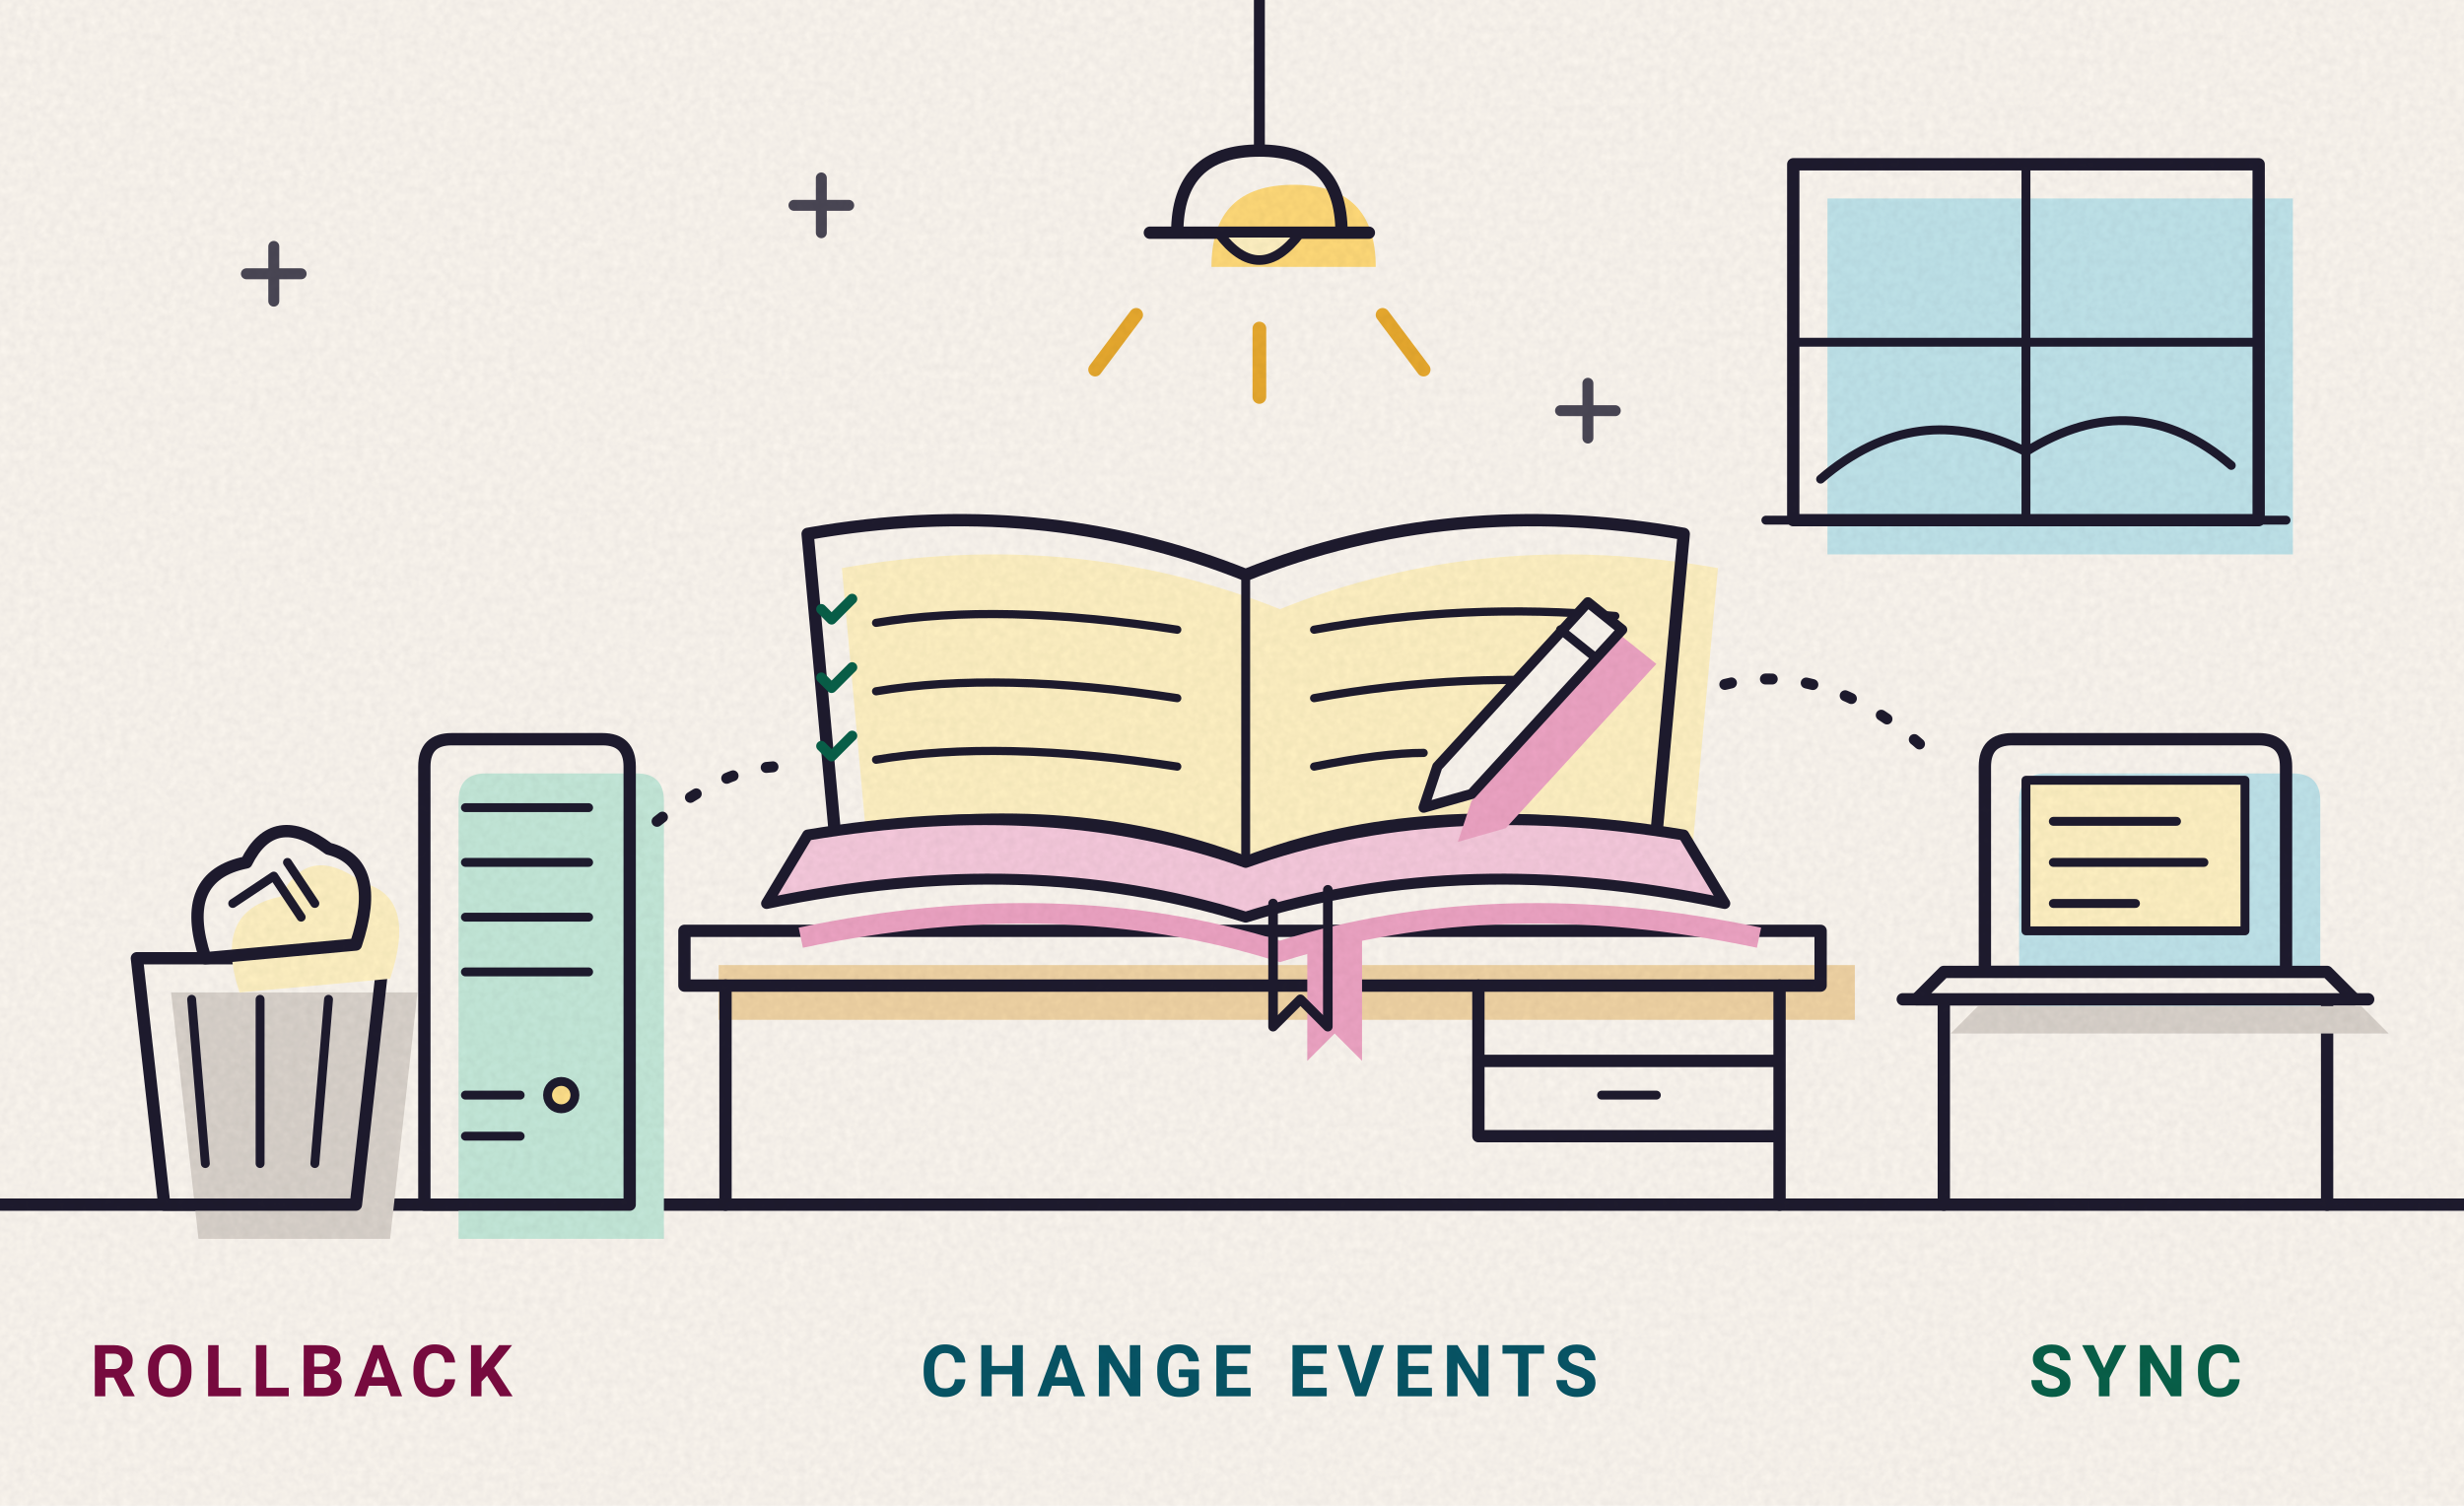
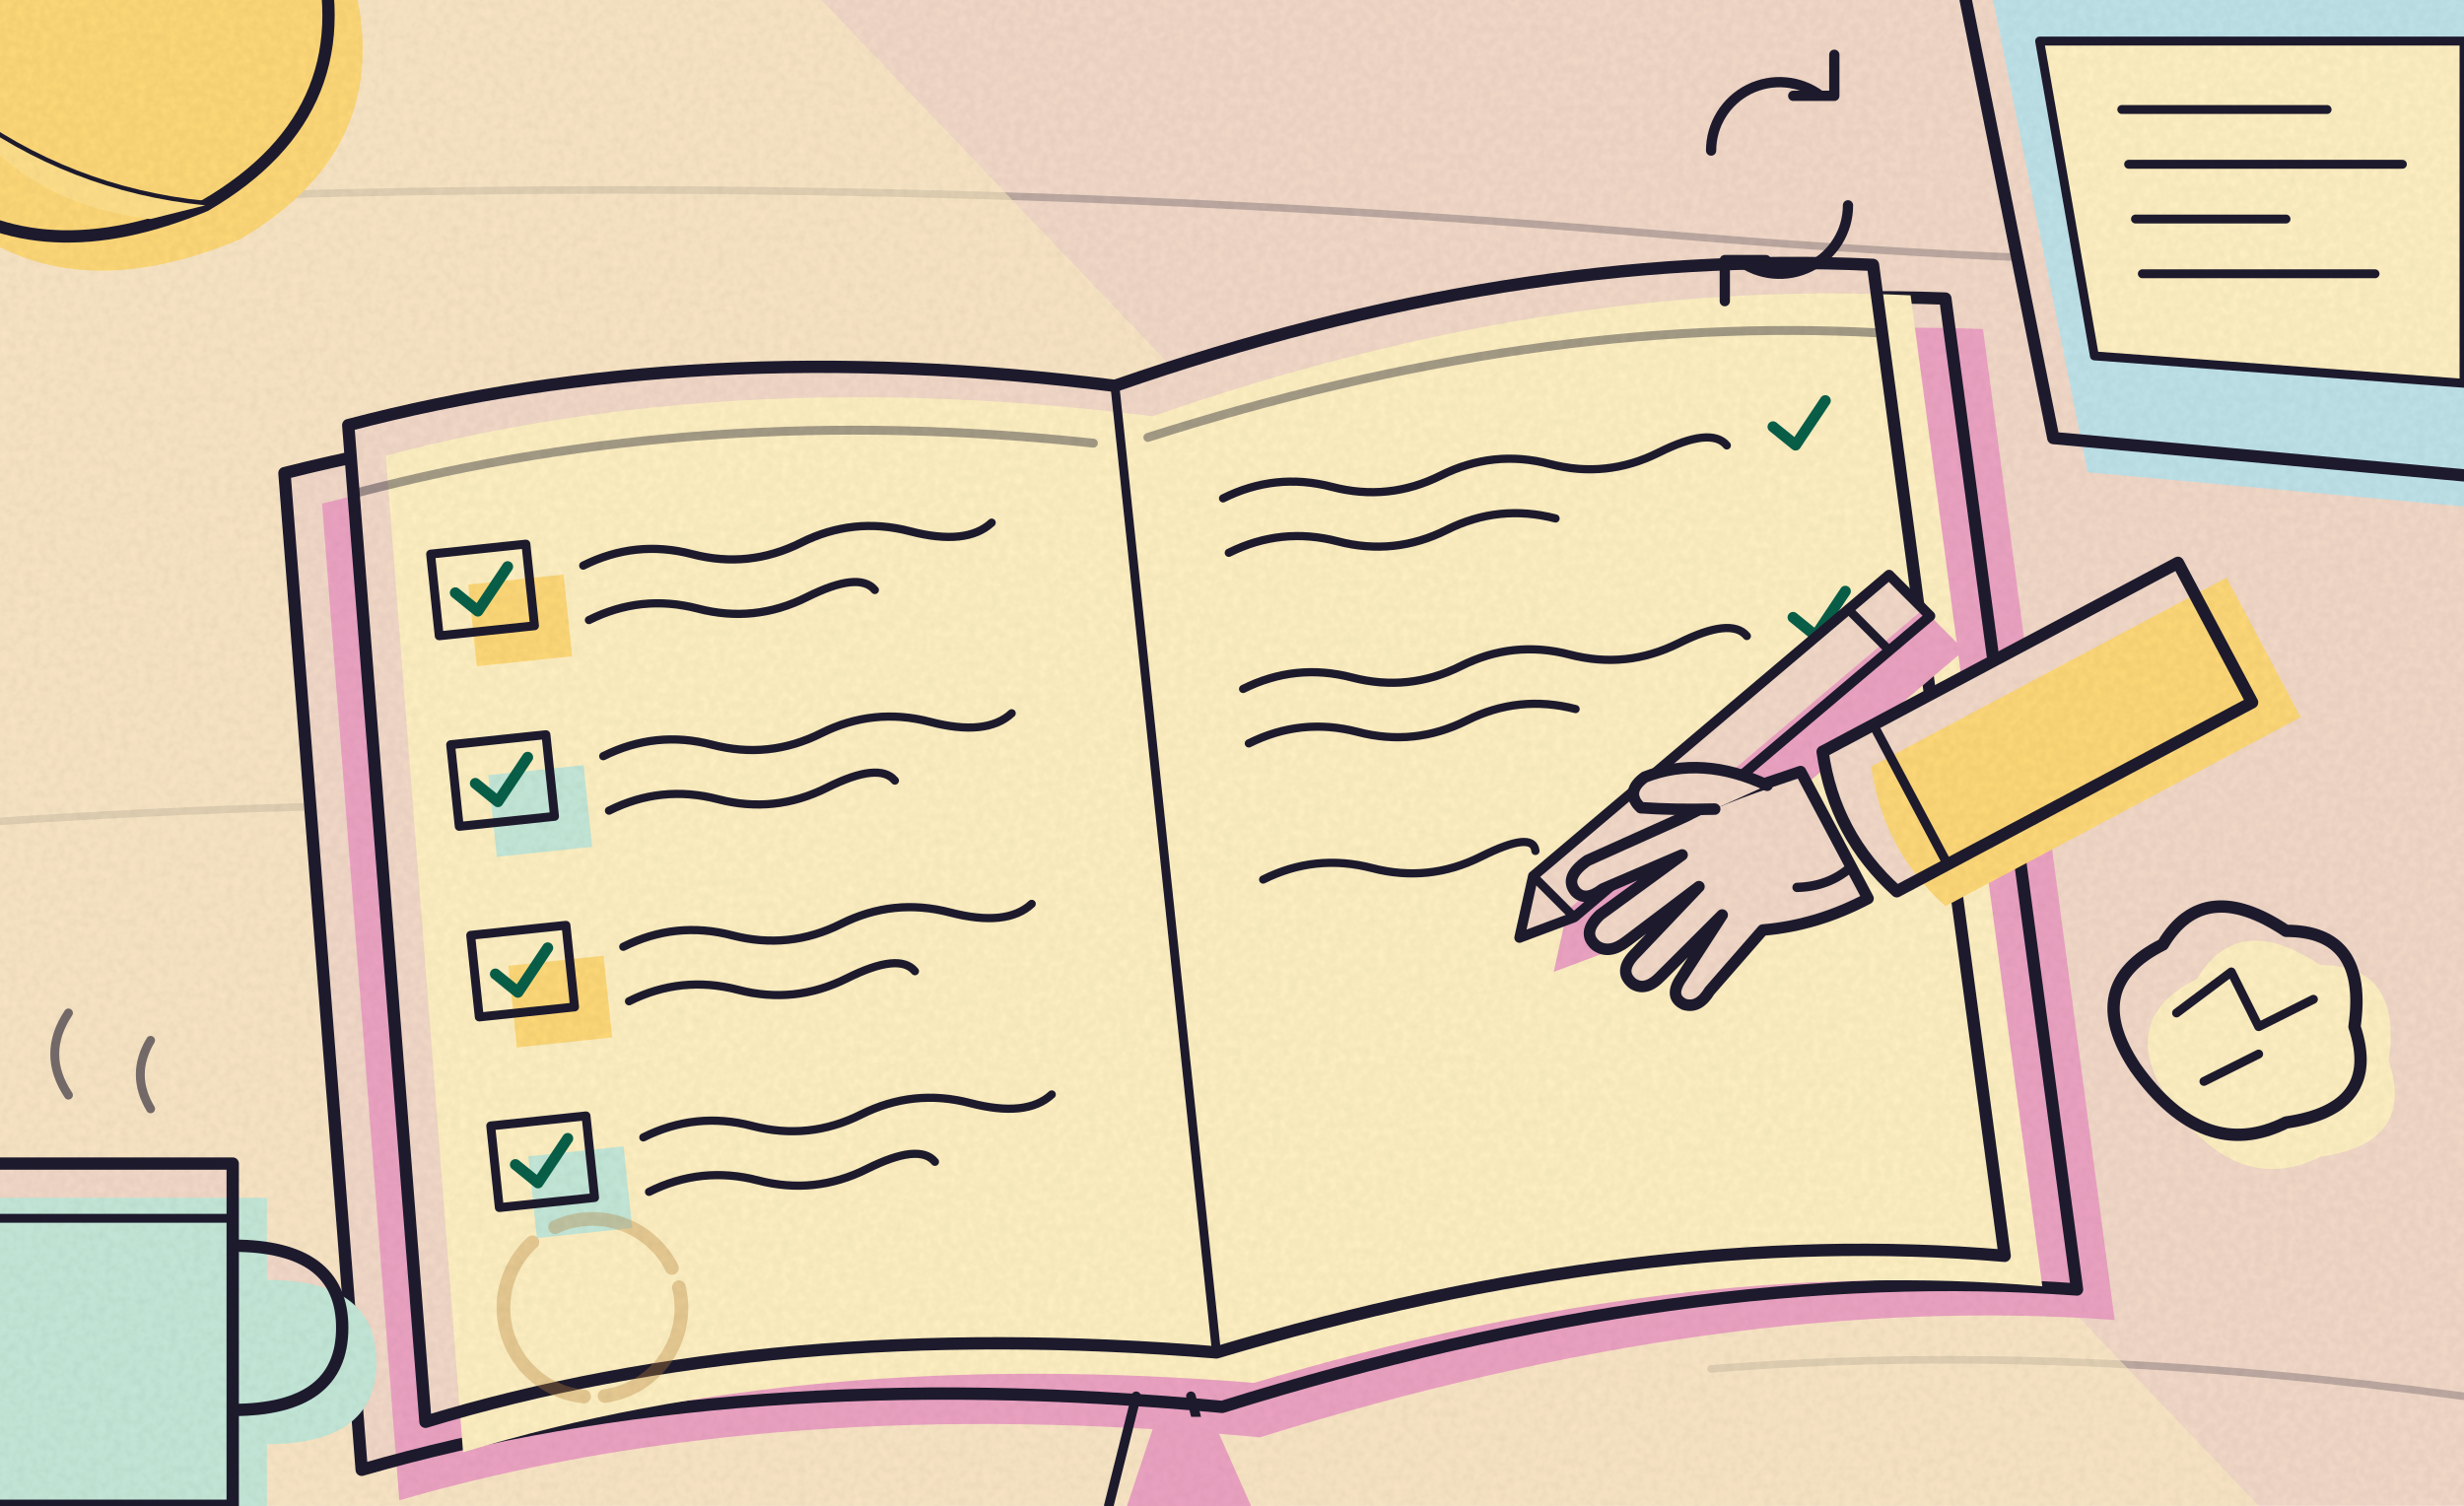
<svg xmlns="http://www.w3.org/2000/svg" xmlns:xlink="http://www.w3.org/1999/xlink" viewBox="0 0 360 220">
  <defs>
    <filter id="dy-grain" x="0" y="0" width="100%" height="100%">
      <feTurbulence type="fractalNoise" baseFrequency=".85" numOctaves="2" stitchTiles="stitch" />
      <feColorMatrix values="0 0 0 0 0  0 0 0 0 0  0 0 0 0 0  0 0 0 .06 0" />
    </filter>
    <g id="dy-s1">
-       <path d="M172 34 Q172 22 184 22 Q196 22 196 34Z M168 34 H200" />
+       <path d="M286 -6 L366 -6 L366 70 L300 64Z" />
    </g>
    <g id="dy-s2">
-       <path d="M262 24 H330 V76 H262Z" />
+       <path d="M44 202 Q100 192 170 206 Q240 192 296 202 L292 56 Q236 48 170 62 Q104 48 48 56Z" />
    </g>
    <g id="dy-s3">
-       <path d="M100 136 H266 V144 H100Z" />
+       <path d="M54 196 Q106 186 170 198 Q234 186 286 196 L282 50 Q230 42 170 56 Q110 42 58 50Z" />
    </g>
    <g id="dy-s4">
-       <path d="M106 144 V176 M260 144 V176 M216 144 V166 H260 M216 155 H260" />
+       <path d="M68 70 h14 v12 h-14z" />
    </g>
    <g id="dy-s5">
-       <path d="M182 126 Q156 116 122 122 L118 78 Q152 72 182 84 Q212 72 246 78 L242 122 Q208 116 182 126Z" />
+       <path d="M68 98 h14 v12 h-14z" />
    </g>
    <g id="dy-s6">
-       <path d="M210 112 L232 88 L237 92 L215 116 L208 118Z" />
+       <path d="M68 126 h14 v12 h-14z" />
    </g>
    <g id="dy-s7">
-       <path d="M186 132 V150 L190 146 L194 150 V130" />
+       <path d="M68 154 h14 v12 h-14z" />
    </g>
    <g id="dy-s8">
-       <path d="M62 176 V112 Q62 108 66 108 H88 Q92 108 92 112 V176Z" />
+       <path d="M166 204 L162 220 M174 204 L178 220" />
    </g>
    <g id="dy-s9">
-       <path d="M284 176 V146 M340 176 V146 M278 146 H346" />
+       <path d="M224 128 L276 84 L282 90 L230 134 L222 137Z" />
    </g>
    <g id="dy-s10">
-       <path d="M290 142 V112 Q290 108 294 108 H330 Q334 108 334 112 V142Z" />
+       <path d="M4 -11 H60 V11 H4 Q0 0 4 -11Z" />
    </g>
    <g id="dy-s11">
-       <path d="M284 142 H340 L344 146 H280Z" />
+       <path d="M0 -10 C-6 -11 -12 -12 -17 -12 L-32 -13 Q-36 -12.5 -35.5 -10 Q-35 -8 -32 -8.5 L-20 -7.5 L-34 -5.5 Q-37.5 -4.5 -36.5 -2 Q-35.5 0 -32.5 -0.5 L-20 -2.5 L-32 1.5 Q-35.5 2.5 -34.5 5 Q-33.5 7 -30.5 6 L-19 2.5 L-28 7.5 Q-31 9 -29.5 11 Q-28 12.5 -25.5 11 L-15 7 Q-8 10 0 10Z" />
    </g>
    <g id="dy-s12">
-       <path d="M14 140 H50 L46 176 H18Z" />
+       <path d="M-5 -10.5 Q-11 -18.5 -19.5 -19.5 Q-23 -19 -22 -16 Q-18 -13.5 -13 -11" />
    </g>
    <g id="dy-s13">
-       <path d="M24 140 Q20 128 30 126 Q34 118 42 124 Q50 126 46 138 Z" />
+       <path d="M312 156 Q304 144 316 138 Q322 128 334 136 Q346 136 344 150 Q348 162 334 164 Q322 170 312 156Z" />
+     </g>
+     <g id="dy-s14">
+       <path d="M-10 -10 L46 -10 Q54 16 30 30 Q6 40 -10 28Z" />
+     </g>
+     <g id="dy-s15">
+       <path d="M-6 170 H34 V220 H-6Z M34 182 Q50 182 50 194 Q50 206 34 206" />
    </g>
  </defs>
-   <rect width="360" height="220" fill="#FBF6EF" />
-   <path d="M184 0 V22" fill="none" stroke="#1E1B2E" stroke-linejoin="round" stroke-linecap="round" stroke-width="1.6" />
-   <use xlink:href="#dy-s1" fill="#FBF6EF" />
-   <use xlink:href="#dy-s1" transform="translate(5 5)" fill="#FFD978" />
-   <g fill="none" stroke="#1E1B2E" stroke-linejoin="round" stroke-linecap="round" stroke-width="1.8">
-     <use xlink:href="#dy-s1" />
-   </g>
-   <path d="M178 34 Q184 42 190 34Z" fill="#FFF1C2" stroke="#1E1B2E" stroke-width="1.4" />
-   <g stroke="#E7A92E" stroke-width="2" stroke-linecap="round">
-     <path d="M166 46 L160 54 M184 48 V58 M202 46 L208 54" />
-   </g>
-   <use xlink:href="#dy-s2" fill="#FBF6EF" />
-   <use xlink:href="#dy-s2" transform="translate(5 5)" fill="#BFE3EA" />
-   <g fill="none" stroke="#1E1B2E" stroke-linejoin="round" stroke-linecap="round" stroke-width="1.8">
-     <use xlink:href="#dy-s2" />
-     <g stroke-width="1.3">
-       <path d="M296 24 V76 M262 50 H330 M258 76 H334" />
-       <path d="M266 70 Q280 58 296 66 Q312 56 326 68" />
-     </g>
-   </g>
-   <path d="M40 36 v8 M36 40 h8 M120 26 v8 M116 30 h8 M232 56 v8 M228 60 h8" fill="none" stroke="#1E1B2E" stroke-linejoin="round" stroke-linecap="round" stroke-width="1.6" opacity=".8" />
-   <path d="M0 176 H360" stroke="#1E1B2E" stroke-width="1.8" />
-   <path d="" fill="none" stroke="#1E1B2E" stroke-linejoin="round" stroke-linecap="round" stroke-width="1.4" />
-   <use xlink:href="#dy-s3" fill="#FBF6EF" />
-   <use xlink:href="#dy-s3" transform="translate(5 5)" fill="#F0D3A4" />
-   <g fill="none" stroke="#1E1B2E" stroke-linejoin="round" stroke-linecap="round" stroke-width="1.8">
-     <use xlink:href="#dy-s3" />
-   </g>
-   <g fill="none" stroke="#1E1B2E" stroke-linejoin="round" stroke-linecap="round" stroke-width="1.8">
-     <use xlink:href="#dy-s4" />
-     <g stroke-width="1.3">
-       <path d="M234 160 h8" />
-     </g>
-   </g>
-   <use xlink:href="#dy-s5" fill="#FBF6EF" />
-   <use xlink:href="#dy-s5" transform="translate(5 5)" fill="#FFF1C2" />
-   <g fill="none" stroke="#1E1B2E" stroke-linejoin="round" stroke-linecap="round" stroke-width="1.8">
-     <use xlink:href="#dy-s5" />
-     <g stroke-width="1.3">
-       <path d="M182 84 V126" />
-     </g>
-   </g>
-   <path d="M112 132 Q150 124 182 134 Q214 124 252 132 L246 122 Q210 116 182 126 Q154 116 118 122Z" fill="#F6C9DC" stroke="#1E1B2E" stroke-width="1.6" stroke-linejoin="round" />
-   <path d="M112 132 Q150 124 182 134 Q214 124 252 132" transform="translate(5 5)" fill="none" stroke="#EDA3C3" stroke-width="3" />
-   <path d="M128 91 Q146 88 172 92" fill="none" stroke="#1E1B2E" stroke-linejoin="round" stroke-linecap="round" stroke-width="1.2" />
-   <path d="M126 87 l1.5 1.5 l3 -3" fill="none" stroke="#086049" stroke-width="1.5" stroke-linecap="round" stroke-linejoin="round" transform="translate(-6 2)" />
-   <path d="M128 101 Q146 98 172 102" fill="none" stroke="#1E1B2E" stroke-linejoin="round" stroke-linecap="round" stroke-width="1.2" />
-   <path d="M126 97 l1.5 1.5 l3 -3" fill="none" stroke="#086049" stroke-width="1.5" stroke-linecap="round" stroke-linejoin="round" transform="translate(-6 2)" />
-   <path d="M128 111 Q146 108 172 112" fill="none" stroke="#1E1B2E" stroke-linejoin="round" stroke-linecap="round" stroke-width="1.2" />
-   <path d="M126 107 l1.5 1.5 l3 -3" fill="none" stroke="#086049" stroke-width="1.5" stroke-linecap="round" stroke-linejoin="round" transform="translate(-6 2)" />
-   <path d="M192 92 Q214 88 236 90" fill="none" stroke="#1E1B2E" stroke-linejoin="round" stroke-linecap="round" stroke-width="1.2" />
-   <path d="M192 102 Q214 98 236 100" fill="none" stroke="#1E1B2E" stroke-linejoin="round" stroke-linecap="round" stroke-width="1.2" />
-   <path d="M192 112 Q202 110 208 110" fill="none" stroke="#1E1B2E" stroke-linejoin="round" stroke-linecap="round" stroke-width="1.2" />
-   <use xlink:href="#dy-s6" fill="#FBF6EF" />
-   <use xlink:href="#dy-s6" transform="translate(5 5)" fill="#EDA3C3" />
-   <g fill="none" stroke="#1E1B2E" stroke-linejoin="round" stroke-linecap="round" stroke-width="1.5">
-     <use xlink:href="#dy-s6" />
-     <g stroke-width="1.3">
-       <path d="M228 92 L233 96" />
-     </g>
-   </g>
-   <use xlink:href="#dy-s7" transform="translate(5 5)" fill="#EDA3C3" />
-   <g fill="none" stroke="#1E1B2E" stroke-linejoin="round" stroke-linecap="round" stroke-width="1.4">
-     <use xlink:href="#dy-s7" />
-   </g>
-   <use xlink:href="#dy-s8" fill="#FBF6EF" />
-   <use xlink:href="#dy-s8" transform="translate(5 5)" fill="#C4E8D9" />
-   <g fill="none" stroke="#1E1B2E" stroke-linejoin="round" stroke-linecap="round" stroke-width="1.8">
-     <use xlink:href="#dy-s8" />
-     <g stroke-width="1.3">
-       <path d="M68 118 H86 M68 126 H86 M68 134 H86 M68 142 H86" />
-       <circle cx="82" cy="160" r="2" fill="#FFE08A" />
-       <path d="M68 160 h8 M68 166 h8" />
-     </g>
-   </g>
-   <path d="M96 120 Q106 112 114 112" fill="none" stroke="#1E1B2E" stroke-linejoin="round" stroke-linecap="round" stroke-width="1.6" stroke-dasharray="1 5" />
-   <g fill="none" stroke="#1E1B2E" stroke-linejoin="round" stroke-linecap="round" stroke-width="1.8">
-     <use xlink:href="#dy-s9" />
-   </g>
-   <use xlink:href="#dy-s10" fill="#FBF6EF" />
-   <use xlink:href="#dy-s10" transform="translate(5 5)" fill="#BFE3EA" />
-   <g fill="none" stroke="#1E1B2E" stroke-linejoin="round" stroke-linecap="round" stroke-width="1.8">
-     <use xlink:href="#dy-s10" />
-     <g stroke-width="1.3">
-       <path d="M296 114 H328 V136 H296Z" fill="#FFF1C2" />
-       <path d="M300 120 h18 M300 126 h22 M300 132 h12" />
-     </g>
-   </g>
-   <use xlink:href="#dy-s11" fill="#FBF6EF" />
-   <use xlink:href="#dy-s11" transform="translate(5 5)" fill="#D9D2CB" />
-   <g fill="none" stroke="#1E1B2E" stroke-linejoin="round" stroke-linecap="round" stroke-width="1.8">
-     <use xlink:href="#dy-s11" />
-   </g>
-   <path d="M252 100 Q268 96 284 112" fill="none" stroke="#1E1B2E" stroke-linejoin="round" stroke-linecap="round" stroke-width="1.6" stroke-dasharray="1 5" />
-   <g transform="translate(6 0)">
-     <use xlink:href="#dy-s12" fill="#FBF6EF" />
-     <use xlink:href="#dy-s12" transform="translate(5 5)" fill="#D9D2CB" />
-     <g fill="none" stroke="#1E1B2E" stroke-linejoin="round" stroke-linecap="round" stroke-width="1.8">
-       <use xlink:href="#dy-s12" />
+   <rect width="360" height="220" fill="#F3D9C8" />
+   <g stroke-linejoin="round" stroke-linecap="round">
+     <path d="M0 30 Q120 24 240 34 T360 30 M0 120 Q90 114 180 122 M250 200 Q300 196 360 204 M0 196 Q40 192 70 198" fill="none" stroke="#1E1B2E" stroke-width="1.1" opacity=".25" />
+     <path d="M0 0 H120 L330 220 H0Z" fill="#FFF1C2" opacity=".55" />
+     <use xlink:href="#dy-s1" fill="#F3D9C8" />
+     <use xlink:href="#dy-s1" transform="translate(5 5)" fill="#BFE3EA" />
+     <g fill="none" stroke="#1E1B2E" stroke-width="1.8">
+       <use xlink:href="#dy-s1" />
      <g stroke-width="1.3">
-         <path d="M22 146 L24 170 M32 146 V170 M42 146 L40 170" />
+         <path d="M298 6 L360 6 L360 56 L306 52Z" fill="#FFF1C2" />
+         <path d="M310 16 h30 M311 24 h40 M312 32 h22 M313 40 h34" />
      </g>
    </g>
-     <use xlink:href="#dy-s13" fill="#FBF6EF" />
+     <g transform="rotate(-6 170 124)">
+       <use xlink:href="#dy-s2" fill="#F3D9C8" />
+       <use xlink:href="#dy-s2" transform="translate(5 5)" fill="#EDA3C3" />
+       <g fill="none" stroke="#1E1B2E" stroke-width="1.8">
+         <use xlink:href="#dy-s2" />
+       </g>
+       <use xlink:href="#dy-s3" fill="#F3D9C8" />
+       <use xlink:href="#dy-s3" transform="translate(5 5)" fill="#FFF1C2" />
+       <g fill="none" stroke="#1E1B2E" stroke-width="1.8">
+         <use xlink:href="#dy-s3" />
+         <g stroke-width="1.3">
+           <path d="M170 56 V198" />
+           <path d="M58 60 Q110 52 166 64 M174 64 Q232 52 282 60" opacity=".4" />
+         </g>
+       </g>
+       <use xlink:href="#dy-s4" transform="translate(5 5)" fill="#FFD978" />
+       <g fill="none" stroke="#1E1B2E" stroke-width="1.3">
+         <use xlink:href="#dy-s4" />
+       </g>
+       <path d="M71 76 l3 3 l5 -6" fill="none" stroke="#086049" stroke-width="1.6" />
+       <path d="M90 74 q8 -3 16 0 t16 0 t16 0 t12 0 M90 82 q8 -3 16 0 t16 0 t10 0" fill="none" stroke="#1E1B2E" stroke-width="1.2" />
+       <use xlink:href="#dy-s5" transform="translate(5 5)" fill="#C4E8D9" />
+       <g fill="none" stroke="#1E1B2E" stroke-width="1.3">
+         <use xlink:href="#dy-s5" />
+       </g>
+       <path d="M71 104 l3 3 l5 -6" fill="none" stroke="#086049" stroke-width="1.6" />
+       <path d="M90 102 q8 -3 16 0 t16 0 t16 0 t12 0 M90 110 q8 -3 16 0 t16 0 t10 0" fill="none" stroke="#1E1B2E" stroke-width="1.2" />
+       <use xlink:href="#dy-s6" transform="translate(5 5)" fill="#FFD978" />
+       <g fill="none" stroke="#1E1B2E" stroke-width="1.3">
+         <use xlink:href="#dy-s6" />
+       </g>
+       <path d="M71 132 l3 3 l5 -6" fill="none" stroke="#086049" stroke-width="1.6" />
+       <path d="M90 130 q8 -3 16 0 t16 0 t16 0 t12 0 M90 138 q8 -3 16 0 t16 0 t10 0" fill="none" stroke="#1E1B2E" stroke-width="1.2" />
+       <use xlink:href="#dy-s7" transform="translate(5 5)" fill="#C4E8D9" />
+       <g fill="none" stroke="#1E1B2E" stroke-width="1.3">
+         <use xlink:href="#dy-s7" />
+       </g>
+       <path d="M71 160 l3 3 l5 -6" fill="none" stroke="#086049" stroke-width="1.6" />
+       <path d="M90 158 q8 -3 16 0 t16 0 t16 0 t12 0 M90 166 q8 -3 16 0 t16 0 t10 0" fill="none" stroke="#1E1B2E" stroke-width="1.2" />
+       <path d="M184 74 q8 -3 16 0 t16 0 t16 0 t16 0 t10 0 M184 82 q8 -3 16 0 t16 0 t16 0" fill="none" stroke="#1E1B2E" stroke-width="1.2" />
+       <path d="M265 72 l3 3 l5 -6" fill="none" stroke="#086049" stroke-width="1.6" />
+       <path d="M184 102 q8 -3 16 0 t16 0 t16 0 t16 0 t10 0 M184 110 q8 -3 16 0 t16 0 t16 0" fill="none" stroke="#1E1B2E" stroke-width="1.2" />
+       <path d="M265 100 l3 3 l5 -6" fill="none" stroke="#086049" stroke-width="1.6" />
+       <path d="M184 130 q8 -3 16 0 t16 0 t8 0" fill="none" stroke="#1E1B2E" stroke-width="1.2" />
+       <circle cx="80" cy="182" r="13" fill="none" stroke="#B9823A" stroke-width="2" opacity=".35" stroke-dasharray="20 3 30 4" />
+     </g>
+     <g fill="none" stroke="#1E1B2E" stroke-width="1.4">
+       <use xlink:href="#dy-s8" />
+     </g>
+     <path d="M166 204 L160 222 H182 L174 204Z" fill="#EDA3C3" transform="translate(3 3)" />
+     <use xlink:href="#dy-s9" fill="#F3D9C8" />
+     <use xlink:href="#dy-s9" transform="translate(5 5)" fill="#EDA3C3" />
+     <g fill="none" stroke="#1E1B2E" stroke-width="1.5">
+       <use xlink:href="#dy-s9" />
+       <g stroke-width="1.3">
+         <path d="M270 89 L276 95 M224 128 L230 134" />
+       </g>
+     </g>
+     <g transform="translate(268 122) rotate(-28) scale(1.05)">
+       <use xlink:href="#dy-s10" fill="#F3D9C8" />
+       <use xlink:href="#dy-s10" transform="translate(5 5)" fill="#FFD978" />
+       <g fill="none" stroke="#1E1B2E" stroke-width="1.7">
+         <use xlink:href="#dy-s10" />
+         <g stroke-width="1.3">
+           <path d="M12 -11 V11" />
+         </g>
+       </g>
+       <use xlink:href="#dy-s11" fill="#F3D9C8" />
+       <g fill="none" stroke="#1E1B2E" stroke-width="1.6">
+         <use xlink:href="#dy-s11" />
+         <g stroke-width="1.3">
+           <path d="M-8 4 Q-4 6 0 5" />
+         </g>
+       </g>
+       <use xlink:href="#dy-s12" fill="#F3D9C8" />
+       <g fill="none" stroke="#1E1B2E" stroke-width="1.6">
+         <use xlink:href="#dy-s12" />
+       </g>
+     </g>
+     <use xlink:href="#dy-s13" fill="#F3D9C8" />
    <use xlink:href="#dy-s13" transform="translate(5 5)" fill="#FFF1C2" />
-     <g fill="none" stroke="#1E1B2E" stroke-linejoin="round" stroke-linecap="round" stroke-width="1.8">
+     <g fill="none" stroke="#1E1B2E" stroke-width="1.8">
      <use xlink:href="#dy-s13" />
      <g stroke-width="1.3">
-         <path d="M28 132 L34 128 L38 134 M36 126 L40 132" />
+         <path d="M318 148 L326 142 L330 150 L338 146 M322 158 L330 154" />
      </g>
    </g>
-   </g>
-   <g font-family="system-ui,-apple-system,Segoe UI,Roboto,sans-serif" font-size="10.5" font-weight="700" letter-spacing="1.3" text-anchor="middle">
-     <text x="44" y="204" fill="#7A0A40">ROLLBACK</text>
-     <text x="184" y="204" fill="#075566">CHANGE EVENTS</text>
-     <text x="312" y="204" fill="#086049">SYNC</text>
+     <path d="M250 22 a10 10 0 0 1 16 -8 M268 8 v6 h-6 M270 30 a10 10 0 0 1 -16 8 M252 44 v-6 h6" fill="none" stroke="#1E1B2E" stroke-width="1.5" />
+     <use xlink:href="#dy-s14" fill="#F3D9C8" />
+     <use xlink:href="#dy-s14" transform="translate(5 5)" fill="#FFD978" />
+     <g fill="none" stroke="#1E1B2E" stroke-width="1.8">
+       <use xlink:href="#dy-s14" />
+       <g stroke-width="1.3">
+         <path d="M30 30 Q10 28 -6 16" />
+       </g>
+     </g>
+     <path d="M30 30 Q10 28 -6 16 Q4 30 22 32Z" fill="#FFE08A" />
+     <use xlink:href="#dy-s15" fill="#F3D9C8" />
+     <use xlink:href="#dy-s15" transform="translate(5 5)" fill="#C4E8D9" />
+     <g fill="none" stroke="#1E1B2E" stroke-width="1.8">
+       <use xlink:href="#dy-s15" />
+       <g stroke-width="1.3">
+         <path d="M-6 178 H34" />
+       </g>
+     </g>
+     <path d="M10 160 q-4 -6 0 -12 M22 162 q-3 -5 0 -10" fill="none" stroke="#1E1B2E" stroke-width="1.3" opacity=".6" />
  </g>
  <rect width="360" height="220" filter="url(#dy-grain)" />
</svg>
